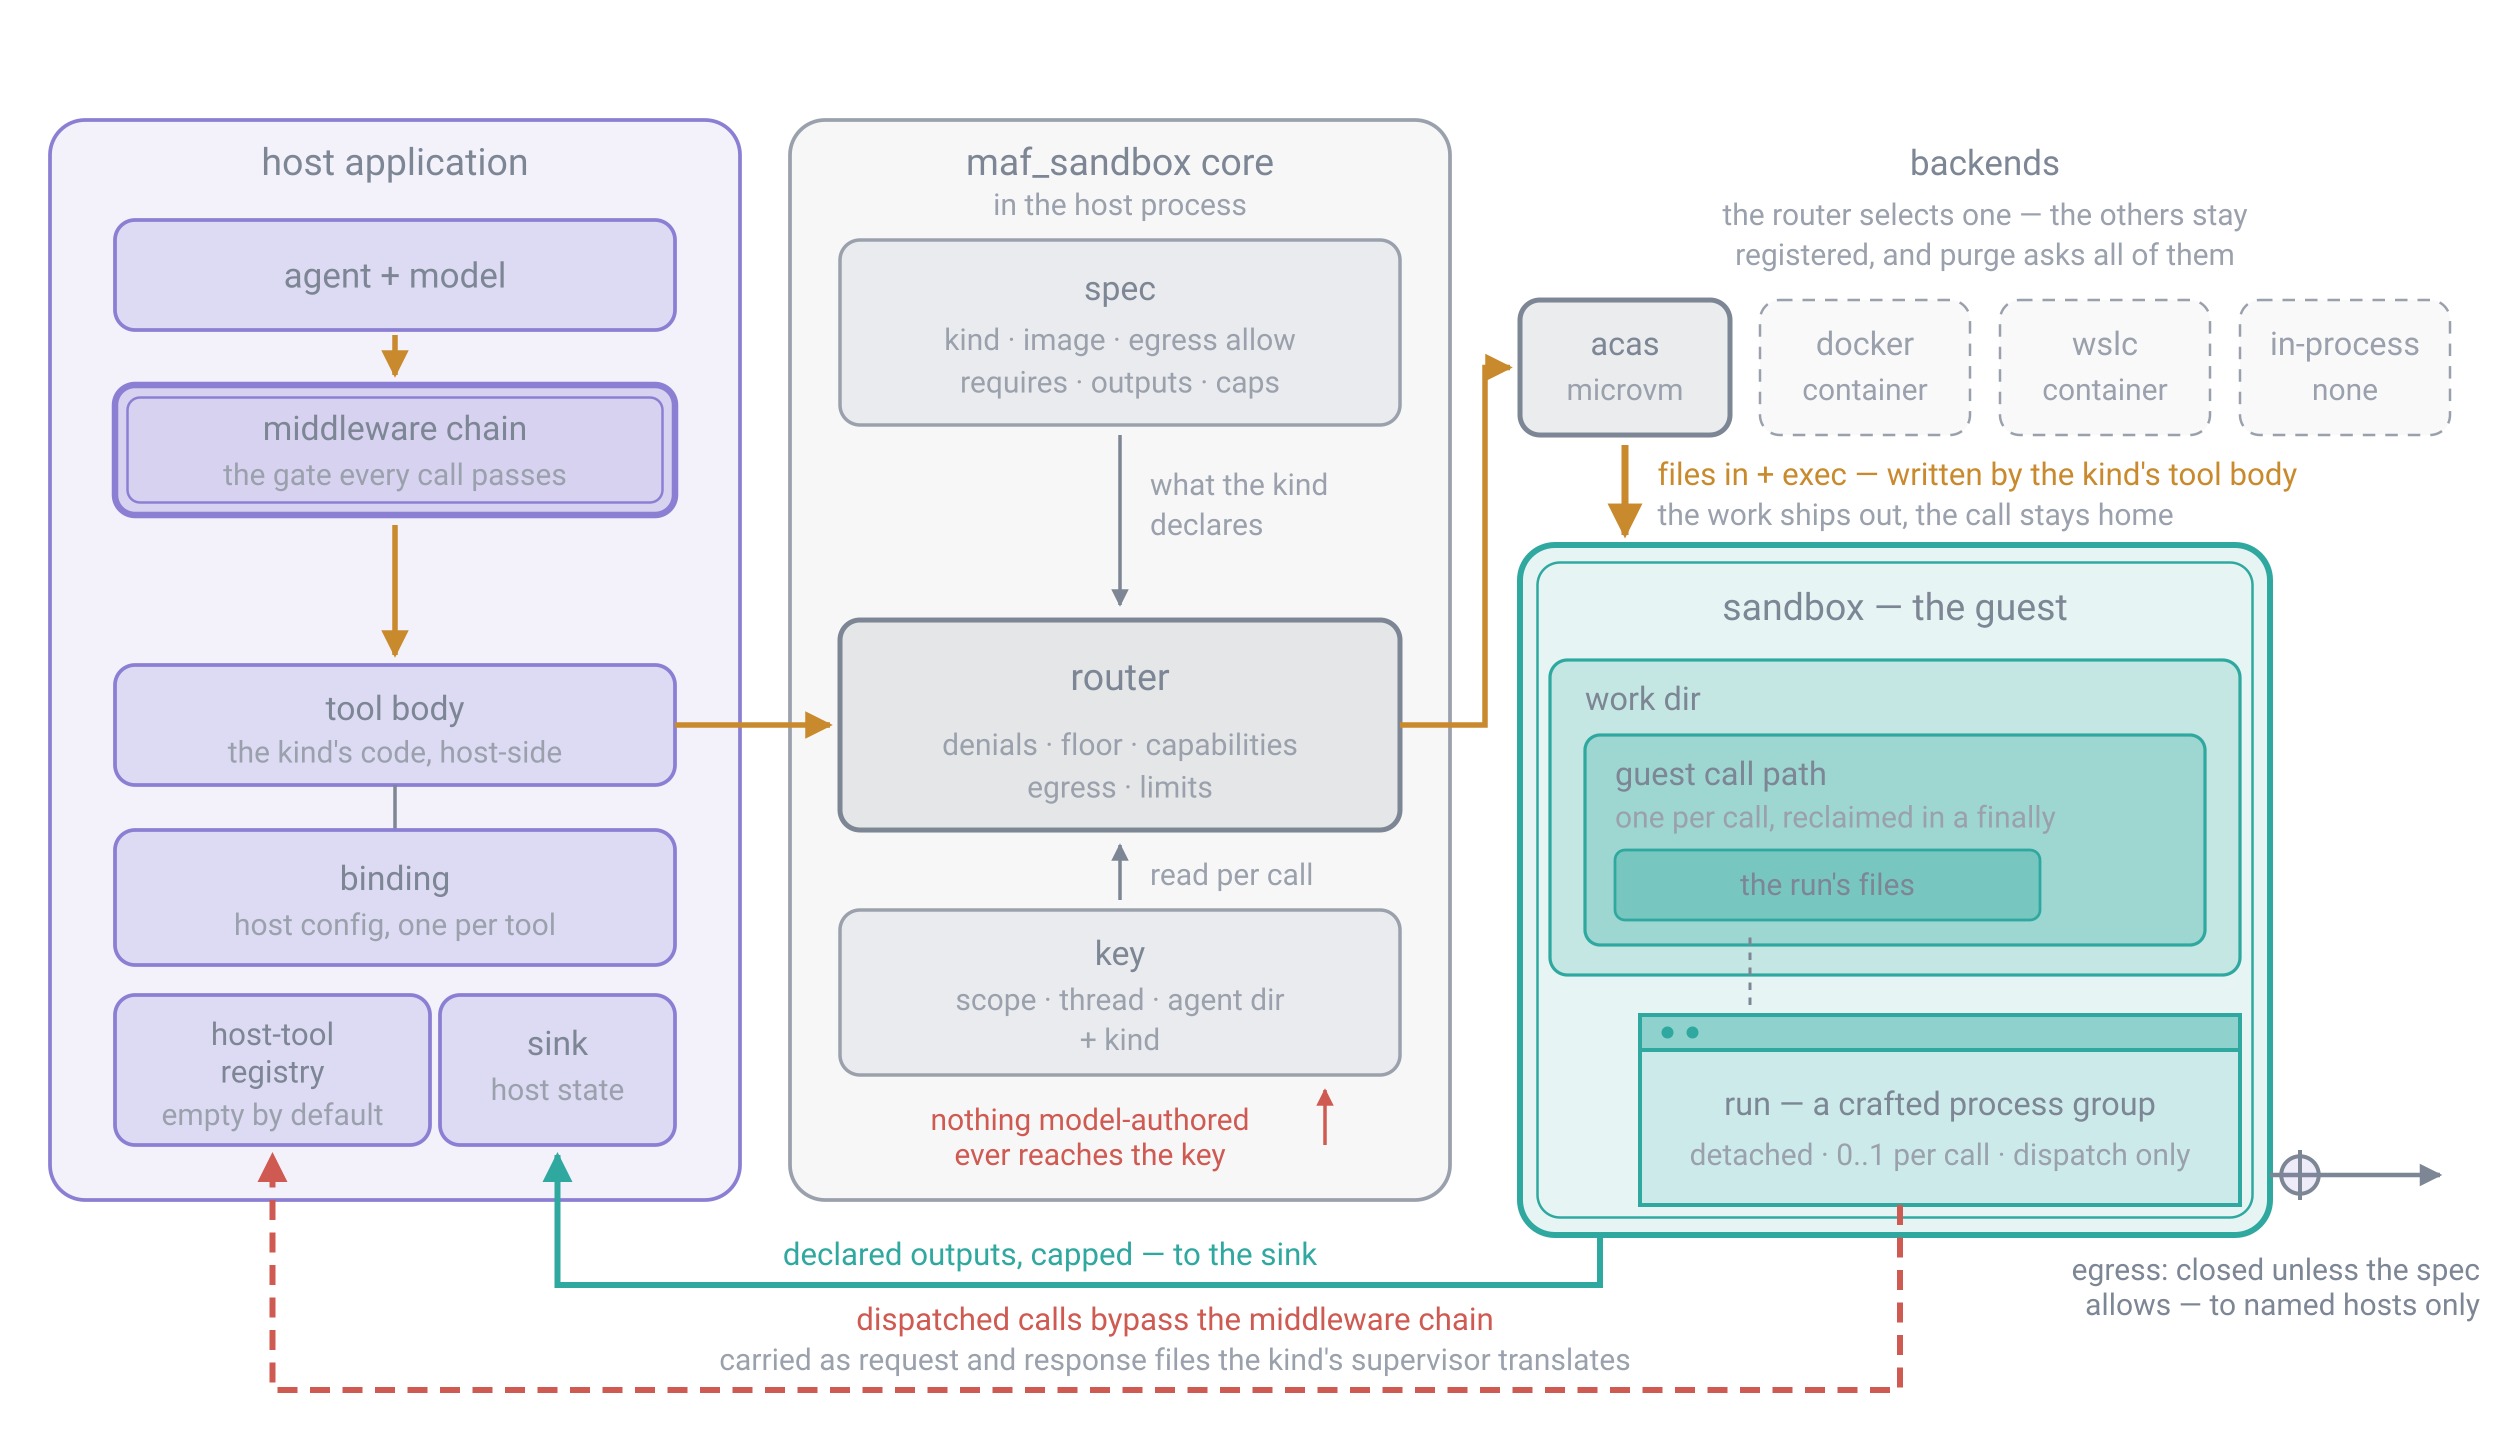
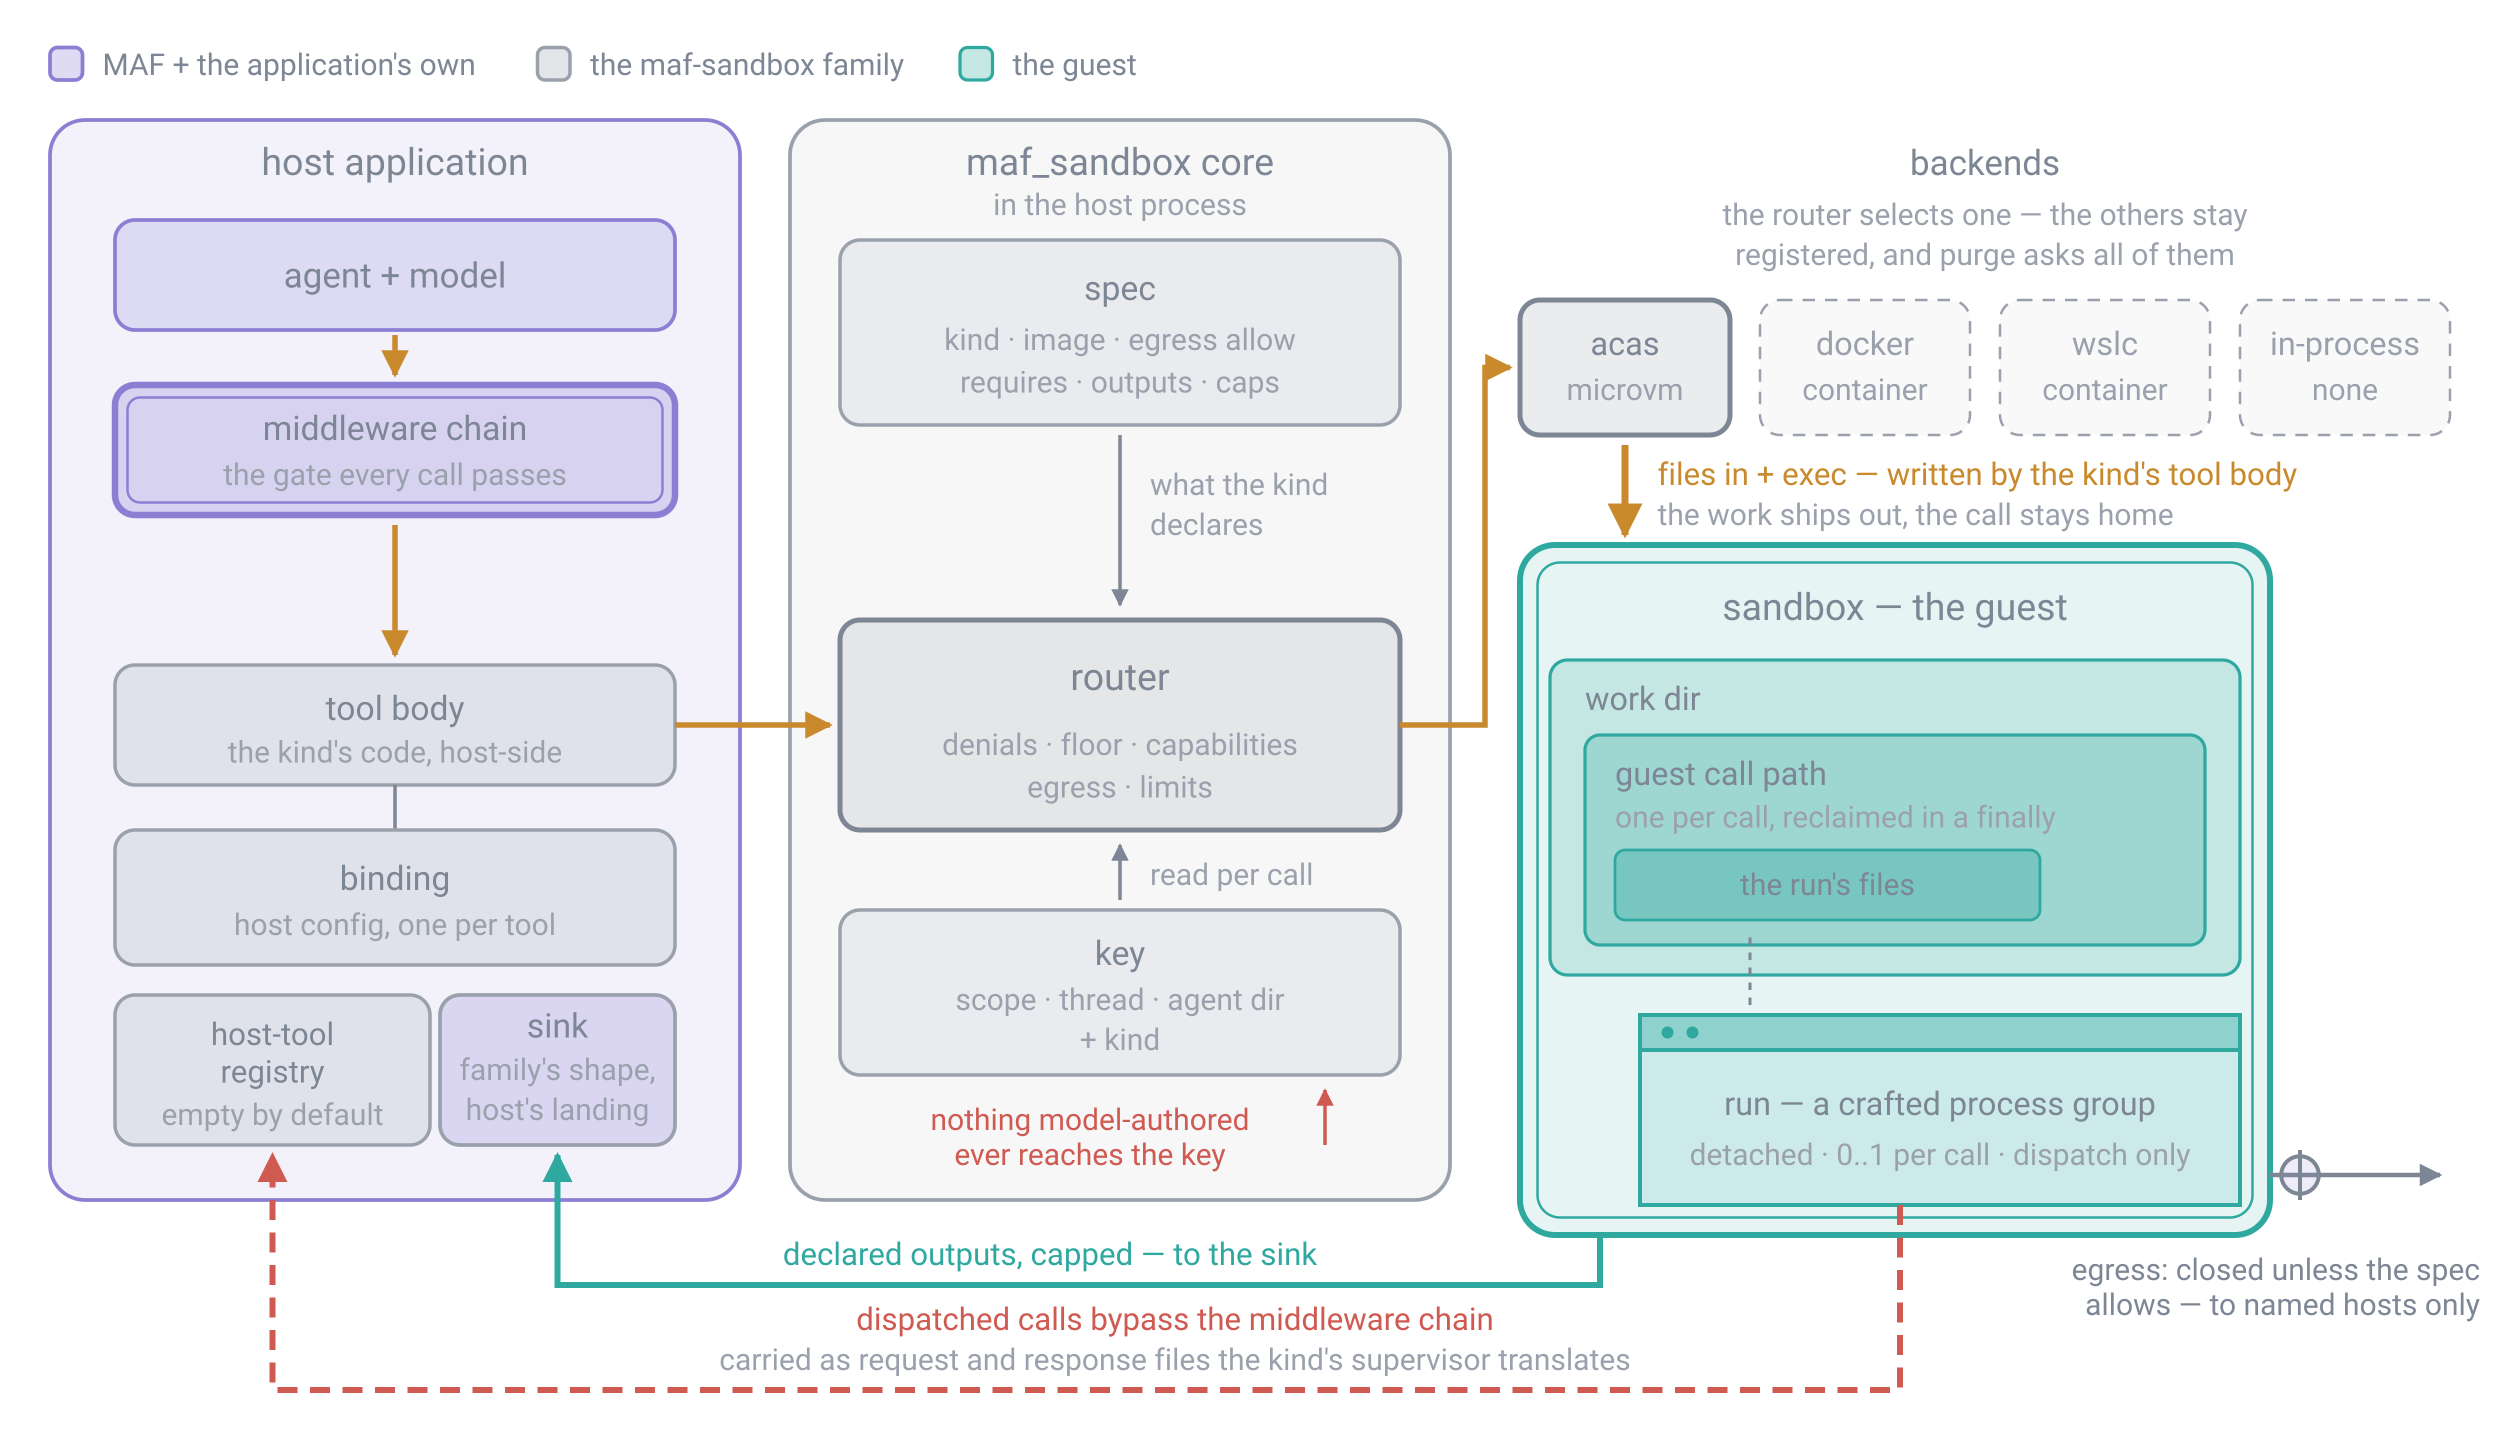
<svg xmlns="http://www.w3.org/2000/svg" viewBox="0 0 1000 580" width="1000" height="580" role="img" aria-labelledby="map-title map-desc" font-family="ui-sans-serif, system-ui, -apple-system, 'Segoe UI', Roboto, Helvetica, Arial, sans-serif">
  <defs>
    <marker id="map-amber" viewBox="0 0 10 10" refX="9" refY="5" markerWidth="5" markerHeight="5" orient="auto-start-reverse">
      <path d="M 0 0 L 10 5 L 0 10 z" fill="#c98a2e" />
    </marker>
    <marker id="map-slate" viewBox="0 0 10 10" refX="9" refY="5" markerWidth="5" markerHeight="5" orient="auto-start-reverse">
      <path d="M 0 0 L 10 5 L 0 10 z" fill="#7d8694" />
    </marker>
    <marker id="map-teal" viewBox="0 0 10 10" refX="9" refY="5" markerWidth="5" markerHeight="5" orient="auto-start-reverse">
      <path d="M 0 0 L 10 5 L 0 10 z" fill="#2fa8a0" />
    </marker>
    <marker id="map-red" viewBox="0 0 10 10" refX="9" refY="5" markerWidth="5" markerHeight="5" orient="auto-start-reverse">
      <path d="M 0 0 L 10 5 L 0 10 z" fill="#cf5a52" />
    </marker>
  </defs>
+   <rect x="20" y="19" width="13" height="13" rx="3" fill="#8b7fd4" fill-opacity="0.28" stroke="#8b7fd4" stroke-width="1.5" />
+   <text x="41" y="30" font-size="12" fill="#7d8694">MAF + the application's own</text>
+   <rect x="215" y="19" width="13" height="13" rx="3" fill="#9aa1ac" fill-opacity="0.28" stroke="#9aa1ac" stroke-width="1.4" />
+   <text x="236" y="30" font-size="12" fill="#7d8694">the maf-sandbox family</text>
+   <rect x="384" y="19" width="13" height="13" rx="3" fill="#2fa8a0" fill-opacity="0.28" stroke="#2fa8a0" stroke-width="1.3" />
+   <text x="405" y="30" font-size="12" fill="#7d8694">the guest</text>
  <rect x="20" y="48" width="276" height="432" rx="14" fill="#8b7fd4" fill-opacity="0.10" stroke="#8b7fd4" stroke-width="1.5" />
  <text x="158" y="70" text-anchor="middle" font-size="15" fill="#7d8694">host application</text>
  <rect x="46" y="88" width="224" height="44" rx="8" fill="#8b7fd4" fill-opacity="0.20" stroke="#8b7fd4" stroke-width="1.5" />
  <text x="158" y="115" text-anchor="middle" font-size="14" fill="#7d8694">agent + model</text>
  <rect x="46" y="154" width="224" height="52" rx="8" fill="#8b7fd4" fill-opacity="0.28" stroke="#8b7fd4" stroke-width="2.6" />
  <rect x="51" y="159" width="214" height="42" rx="5" fill="none" stroke="#8b7fd4" stroke-width="1" />
  <text x="158" y="176" text-anchor="middle" font-size="13.5" fill="#7d8694">middleware chain</text>
  <text x="158" y="194" text-anchor="middle" font-size="12" fill="#9aa1ac">the gate every call passes</text>
-   <rect x="46" y="266" width="224" height="48" rx="8" fill="#8b7fd4" fill-opacity="0.20" stroke="#8b7fd4" stroke-width="1.5" />
+   <rect x="46" y="266" width="224" height="48" rx="8" fill="#9aa1ac" fill-opacity="0.20" stroke="#9aa1ac" stroke-width="1.4" />
  <text x="158" y="288" text-anchor="middle" font-size="13.5" fill="#7d8694">tool body</text>
  <text x="158" y="305" text-anchor="middle" font-size="12" fill="#9aa1ac">the kind's code, host-side</text>
  <line x1="158" y1="314" x2="158" y2="332" stroke="#7d8694" stroke-width="1.4" />
-   <rect x="46" y="332" width="224" height="54" rx="8" fill="#8b7fd4" fill-opacity="0.20" stroke="#8b7fd4" stroke-width="1.5" />
+   <rect x="46" y="332" width="224" height="54" rx="8" fill="#9aa1ac" fill-opacity="0.20" stroke="#9aa1ac" stroke-width="1.4" />
  <text x="158" y="356" text-anchor="middle" font-size="13.5" fill="#7d8694">binding</text>
  <text x="158" y="374" text-anchor="middle" font-size="12" fill="#9aa1ac">host config, one per tool</text>
-   <rect x="46" y="398" width="126" height="60" rx="8" fill="#8b7fd4" fill-opacity="0.20" stroke="#8b7fd4" stroke-width="1.5" />
+   <rect x="46" y="398" width="126" height="60" rx="8" fill="#9aa1ac" fill-opacity="0.20" stroke="#9aa1ac" stroke-width="1.4" />
  <text x="109" y="418" text-anchor="middle" font-size="12.5" fill="#7d8694">host-tool</text>
  <text x="109" y="433" text-anchor="middle" font-size="12.5" fill="#7d8694">registry</text>
  <text x="109" y="450" text-anchor="middle" font-size="12" fill="#9aa1ac">empty by default</text>
-   <rect x="176" y="398" width="94" height="60" rx="8" fill="#8b7fd4" fill-opacity="0.20" stroke="#8b7fd4" stroke-width="1.5" />
-   <text x="223" y="422" text-anchor="middle" font-size="13.5" fill="#7d8694">sink</text>
-   <text x="223" y="440" text-anchor="middle" font-size="12" fill="#9aa1ac">host state</text>
+   <rect x="176" y="398" width="94" height="60" rx="8" fill="#8b7fd4" fill-opacity="0.24" stroke="#9aa1ac" stroke-width="1.5" />
+   <text x="223" y="415" text-anchor="middle" font-size="13.5" fill="#7d8694">sink</text>
+   <text x="223" y="432" text-anchor="middle" font-size="12" fill="#9aa1ac">family's shape,</text>
+   <text x="223" y="448" text-anchor="middle" font-size="12" fill="#9aa1ac">host's landing</text>
  <rect x="316" y="48" width="264" height="432" rx="14" fill="#9aa1ac" fill-opacity="0.08" stroke="#9aa1ac" stroke-width="1.5" />
  <text x="448" y="70" text-anchor="middle" font-size="15" fill="#7d8694">maf_sandbox core</text>
  <text x="448" y="86" text-anchor="middle" font-size="12" fill="#9aa1ac">in the host process</text>
  <rect x="336" y="96" width="224" height="74" rx="8" fill="#9aa1ac" fill-opacity="0.14" stroke="#9aa1ac" stroke-width="1.4" />
  <text x="448" y="120" text-anchor="middle" font-size="13.5" fill="#7d8694">spec</text>
  <text x="448" y="140" text-anchor="middle" font-size="12" fill="#9aa1ac">kind · image · egress allow</text>
  <text x="448" y="157" text-anchor="middle" font-size="12" fill="#9aa1ac">requires · outputs · caps</text>
  <line x1="448" y1="174" x2="448" y2="242" stroke="#7d8694" stroke-width="1.4" marker-end="url(#map-slate)" />
  <text x="460" y="198" font-size="12" fill="#9aa1ac">what the kind</text>
  <text x="460" y="214" font-size="12" fill="#9aa1ac">declares</text>
  <rect x="336" y="248" width="224" height="84" rx="8" fill="#9aa1ac" fill-opacity="0.20" stroke="#7d8694" stroke-width="2" />
  <text x="448" y="276" text-anchor="middle" font-size="15" fill="#7d8694">router</text>
  <text x="448" y="302" text-anchor="middle" font-size="12" fill="#9aa1ac">denials · floor · capabilities</text>
  <text x="448" y="319" text-anchor="middle" font-size="12" fill="#9aa1ac">egress · limits</text>
  <line x1="448" y1="360" x2="448" y2="338" stroke="#7d8694" stroke-width="1.4" marker-end="url(#map-slate)" />
  <text x="460" y="354" font-size="12" fill="#9aa1ac">read per call</text>
  <rect x="336" y="364" width="224" height="66" rx="8" fill="#9aa1ac" fill-opacity="0.14" stroke="#9aa1ac" stroke-width="1.4" />
  <text x="448" y="386" text-anchor="middle" font-size="13.5" fill="#7d8694">key</text>
  <text x="448" y="404" text-anchor="middle" font-size="12" fill="#9aa1ac">scope · thread · agent dir</text>
  <text x="448" y="420" text-anchor="middle" font-size="12" fill="#9aa1ac">+ kind</text>
  <line x1="530" y1="458" x2="530" y2="436" stroke="#cf5a52" stroke-width="1.4" marker-end="url(#map-red)" />
  <text x="436" y="452" text-anchor="middle" font-size="12" fill="#cf5a52">nothing model-authored</text>
  <text x="436" y="466" text-anchor="middle" font-size="12" fill="#cf5a52">ever reaches the key</text>
  <text x="794" y="70" text-anchor="middle" font-size="14" fill="#7d8694">backends</text>
  <text x="794" y="90" text-anchor="middle" font-size="12" fill="#9aa1ac">the router selects one — the others stay</text>
  <text x="794" y="106" text-anchor="middle" font-size="12" fill="#9aa1ac">registered, and purge asks all of them</text>
  <rect x="608" y="120" width="84" height="54" rx="8" fill="#9aa1ac" fill-opacity="0.20" stroke="#7d8694" stroke-width="2" />
  <text x="650" y="142" text-anchor="middle" font-size="13" fill="#7d8694">acas</text>
  <text x="650" y="160" text-anchor="middle" font-size="12" fill="#9aa1ac">microvm</text>
  <rect x="704" y="120" width="84" height="54" rx="8" fill="#9aa1ac" fill-opacity="0.06" stroke="#9aa1ac" stroke-width="1" stroke-dasharray="5 4" />
  <text x="746" y="142" text-anchor="middle" font-size="13" fill="#9aa1ac">docker</text>
  <text x="746" y="160" text-anchor="middle" font-size="12" fill="#9aa1ac">container</text>
  <rect x="800" y="120" width="84" height="54" rx="8" fill="#9aa1ac" fill-opacity="0.06" stroke="#9aa1ac" stroke-width="1" stroke-dasharray="5 4" />
  <text x="842" y="142" text-anchor="middle" font-size="13" fill="#9aa1ac">wslc</text>
  <text x="842" y="160" text-anchor="middle" font-size="12" fill="#9aa1ac">container</text>
  <rect x="896" y="120" width="84" height="54" rx="8" fill="#9aa1ac" fill-opacity="0.06" stroke="#9aa1ac" stroke-width="1" stroke-dasharray="5 4" />
  <text x="938" y="142" text-anchor="middle" font-size="13" fill="#9aa1ac">in-process</text>
  <text x="938" y="160" text-anchor="middle" font-size="12" fill="#9aa1ac">none</text>
  <rect x="608" y="218" width="300" height="276" rx="14" fill="#2fa8a0" fill-opacity="0.12" stroke="#2fa8a0" stroke-width="2.4" />
  <rect x="615" y="225" width="286" height="262" rx="9" fill="none" stroke="#2fa8a0" stroke-width="1" />
  <text x="758" y="248" text-anchor="middle" font-size="15" fill="#7d8694">sandbox — the guest</text>
  <rect x="620" y="264" width="276" height="126" rx="7" fill="#2fa8a0" fill-opacity="0.18" stroke="#2fa8a0" stroke-width="1.3" />
  <text x="634" y="284" font-size="13" fill="#7d8694">work dir</text>
  <rect x="634" y="294" width="248" height="84" rx="6" fill="#2fa8a0" fill-opacity="0.26" stroke="#2fa8a0" stroke-width="1.3" />
  <text x="646" y="314" font-size="13" fill="#7d8694">guest call path</text>
  <text x="646" y="331" font-size="12" fill="#9aa1ac">one per call, reclaimed in a finally</text>
  <rect x="646" y="340" width="170" height="28" rx="4" fill="#2fa8a0" fill-opacity="0.34" stroke="#2fa8a0" stroke-width="1.1" />
  <text x="731" y="358" text-anchor="middle" font-size="12" fill="#7d8694">the run's files</text>
  <line x1="700" y1="402" x2="700" y2="372" stroke="#7d8694" stroke-width="1.2" stroke-dasharray="3 3" />
  <rect x="656" y="406" width="240" height="76" fill="#2fa8a0" fill-opacity="0.14" stroke="#2fa8a0" stroke-width="1.6" />
  <rect x="656" y="406" width="240" height="14" fill="#2fa8a0" fill-opacity="0.38" stroke="#2fa8a0" stroke-width="1.6" />
  <circle cx="667" cy="413" r="2.4" fill="#2fa8a0" />
  <circle cx="677" cy="413" r="2.4" fill="#2fa8a0" />
  <text x="776" y="446" text-anchor="middle" font-size="13" fill="#7d8694">run — a crafted process group</text>
  <text x="776" y="466" text-anchor="middle" font-size="12" fill="#9aa1ac">detached · 0..1 per call · dispatch only</text>
  <line x1="908" y1="470" x2="976" y2="470" stroke="#7d8694" stroke-width="1.8" marker-end="url(#map-slate)" />
  <circle cx="920" cy="470" r="7.5" fill="#8b7fd4" fill-opacity="0.15" stroke="#7d8694" stroke-width="1.6" />
  <line x1="920" y1="460" x2="920" y2="480" stroke="#7d8694" stroke-width="1.6" />
  <text x="992" y="512" text-anchor="end" font-size="12" fill="#7d8694">egress: closed unless the spec</text>
  <text x="992" y="526" text-anchor="end" font-size="12" fill="#7d8694">allows — to named hosts only</text>
  <line x1="158" y1="134" x2="158" y2="150" stroke="#c98a2e" stroke-width="2.2" marker-end="url(#map-amber)" />
  <line x1="158" y1="210" x2="158" y2="262" stroke="#c98a2e" stroke-width="2.2" marker-end="url(#map-amber)" />
  <line x1="270" y1="290" x2="332" y2="290" stroke="#c98a2e" stroke-width="2.2" marker-end="url(#map-amber)" />
  <path d="M 560 290 H 594 V 147 H 604" fill="none" stroke="#c98a2e" stroke-width="2.2" marker-end="url(#map-amber)" />
  <line x1="650" y1="178" x2="650" y2="214" stroke="#c98a2e" stroke-width="2.8" marker-end="url(#map-amber)" />
  <text x="663" y="194" font-size="12.5" fill="#c98a2e">files in + exec — written by the kind's tool body</text>
  <text x="663" y="210" font-size="12" fill="#9aa1ac">the work ships out, the call stays home</text>
  <path d="M 640 494 V 514 H 223 V 462" fill="none" stroke="#2fa8a0" stroke-width="2.4" marker-end="url(#map-teal)" />
  <text x="420" y="506" text-anchor="middle" font-size="12.5" fill="#2fa8a0">declared outputs, capped — to the sink</text>
  <path d="M 760 482 V 556 H 109 V 462" fill="none" stroke="#cf5a52" stroke-width="2.4" stroke-dasharray="8 5" marker-end="url(#map-red)" />
  <text x="470" y="532" text-anchor="middle" font-size="12.5" fill="#cf5a52">dispatched calls bypass the middleware chain</text>
  <text x="470" y="548" text-anchor="middle" font-size="12" fill="#9aa1ac">carried as request and response files the kind's supervisor translates</text>
</svg>
